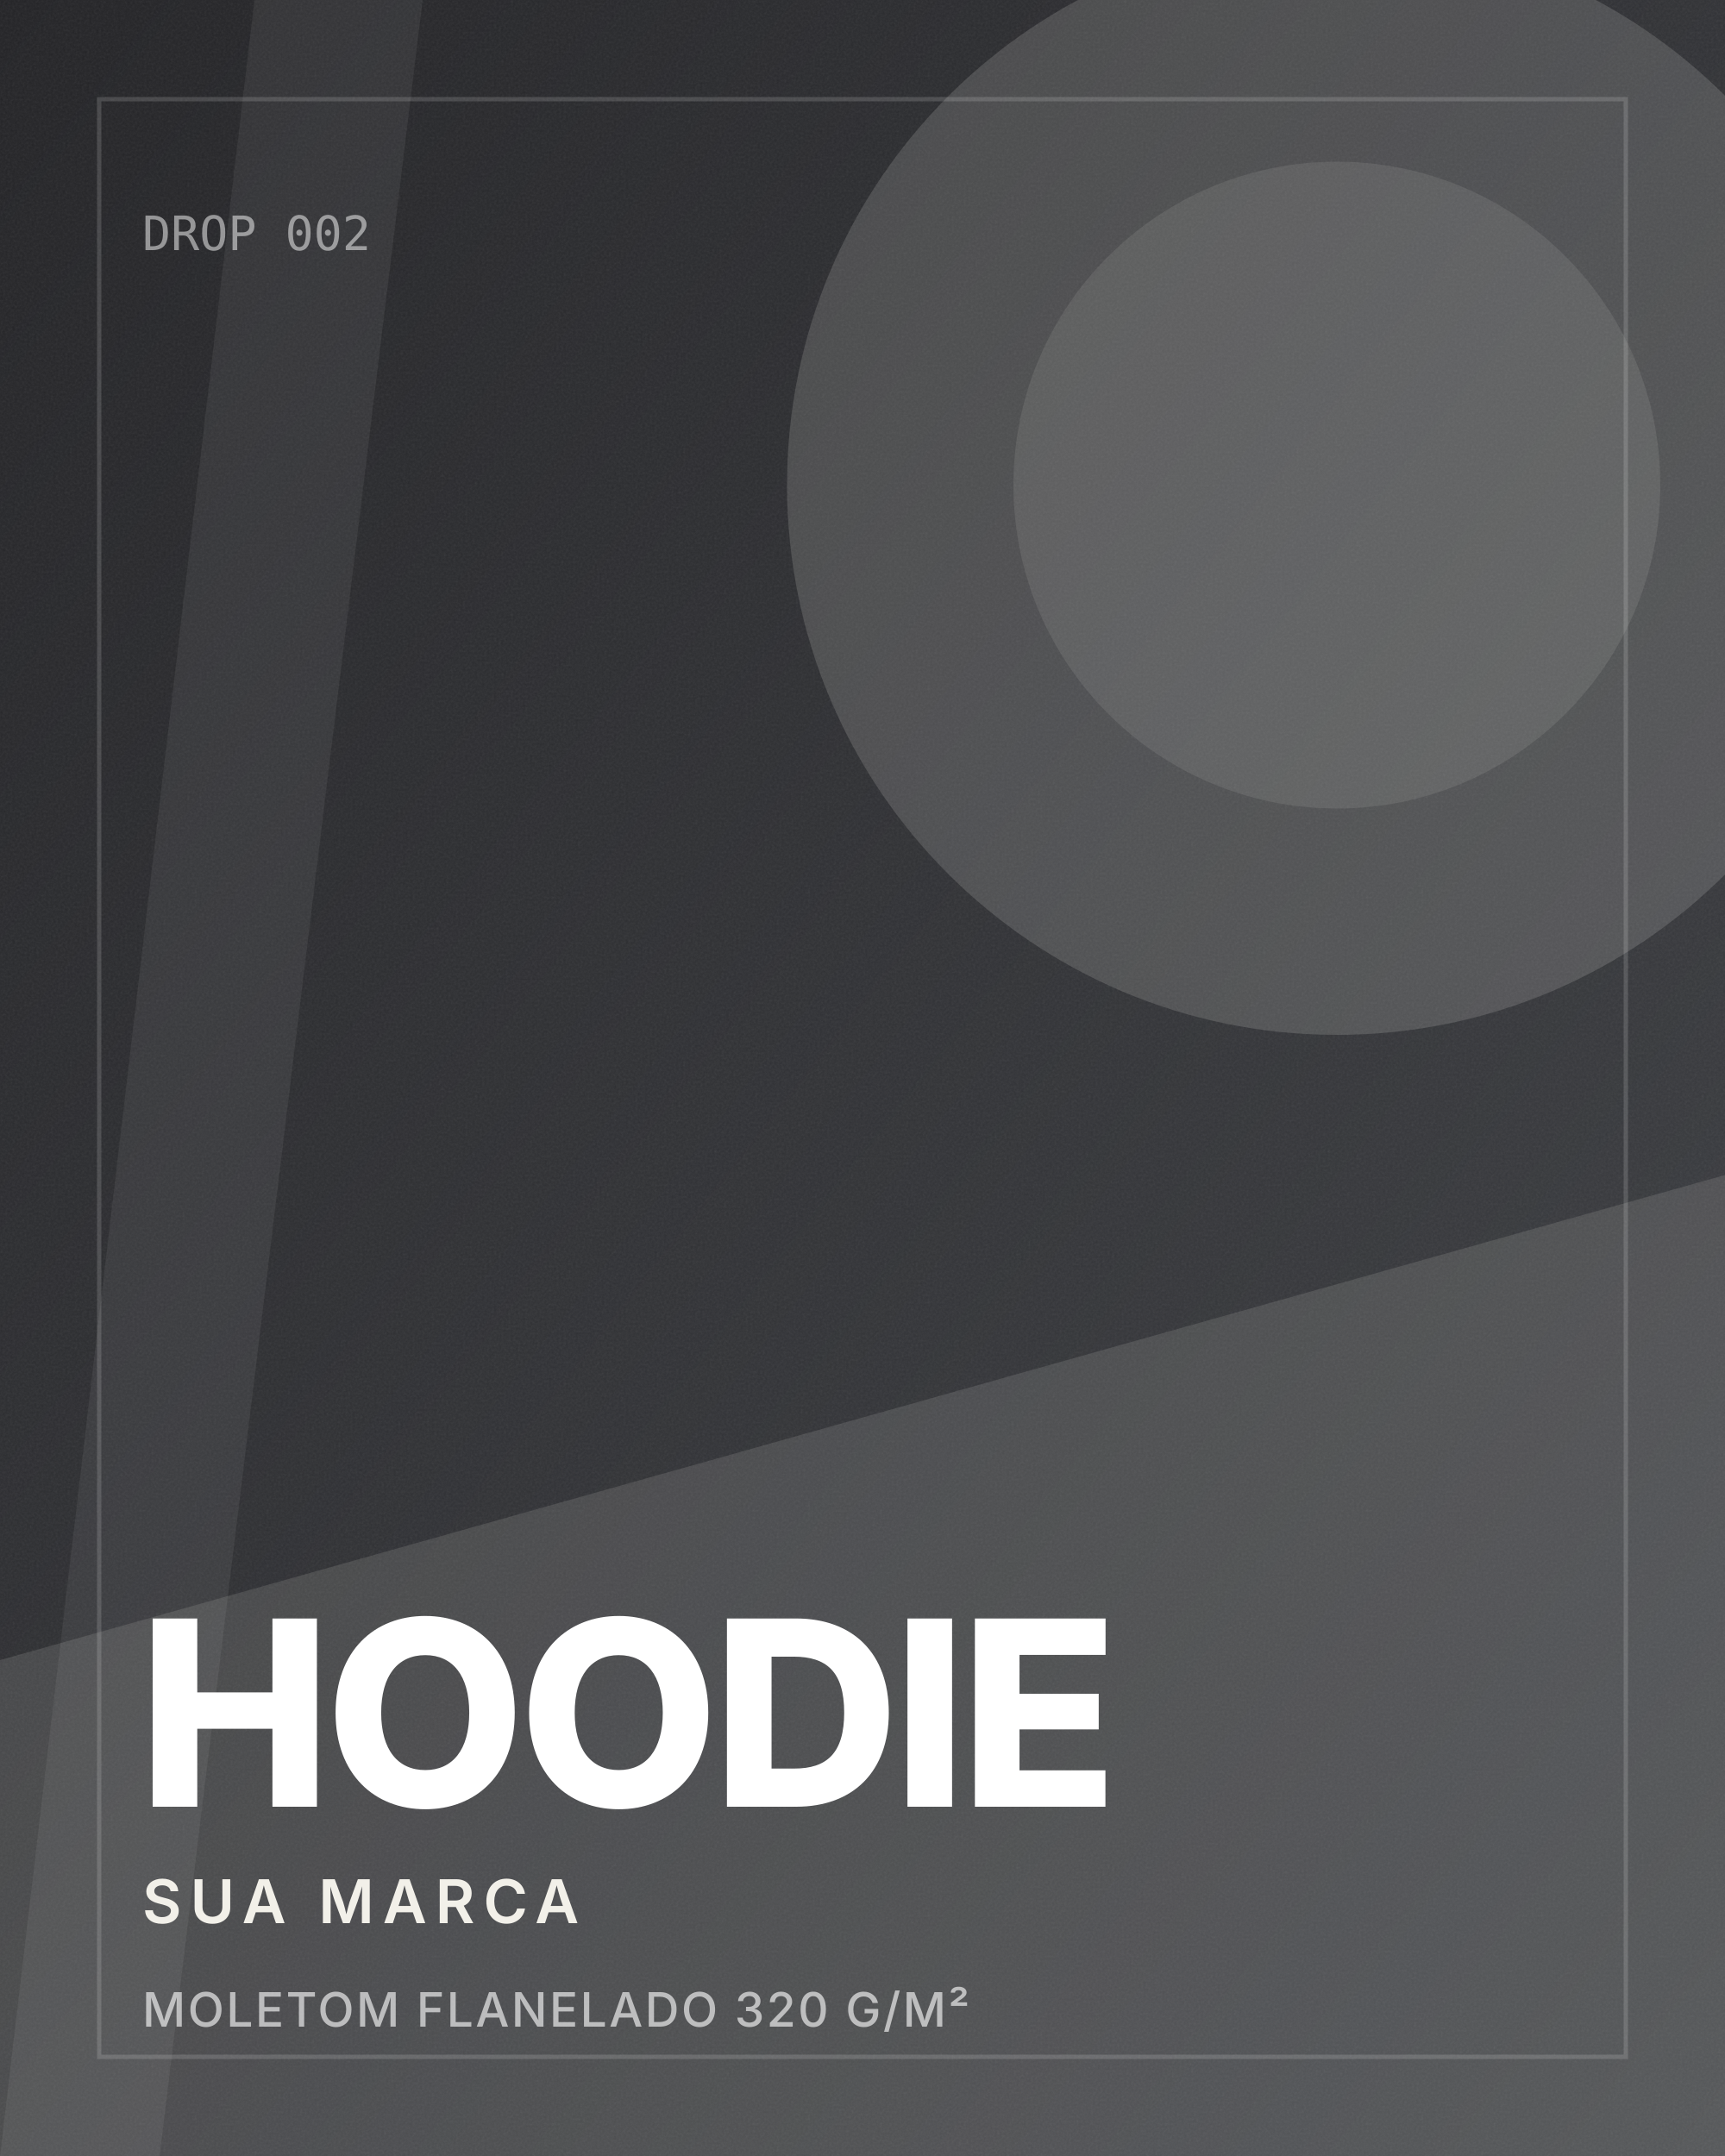
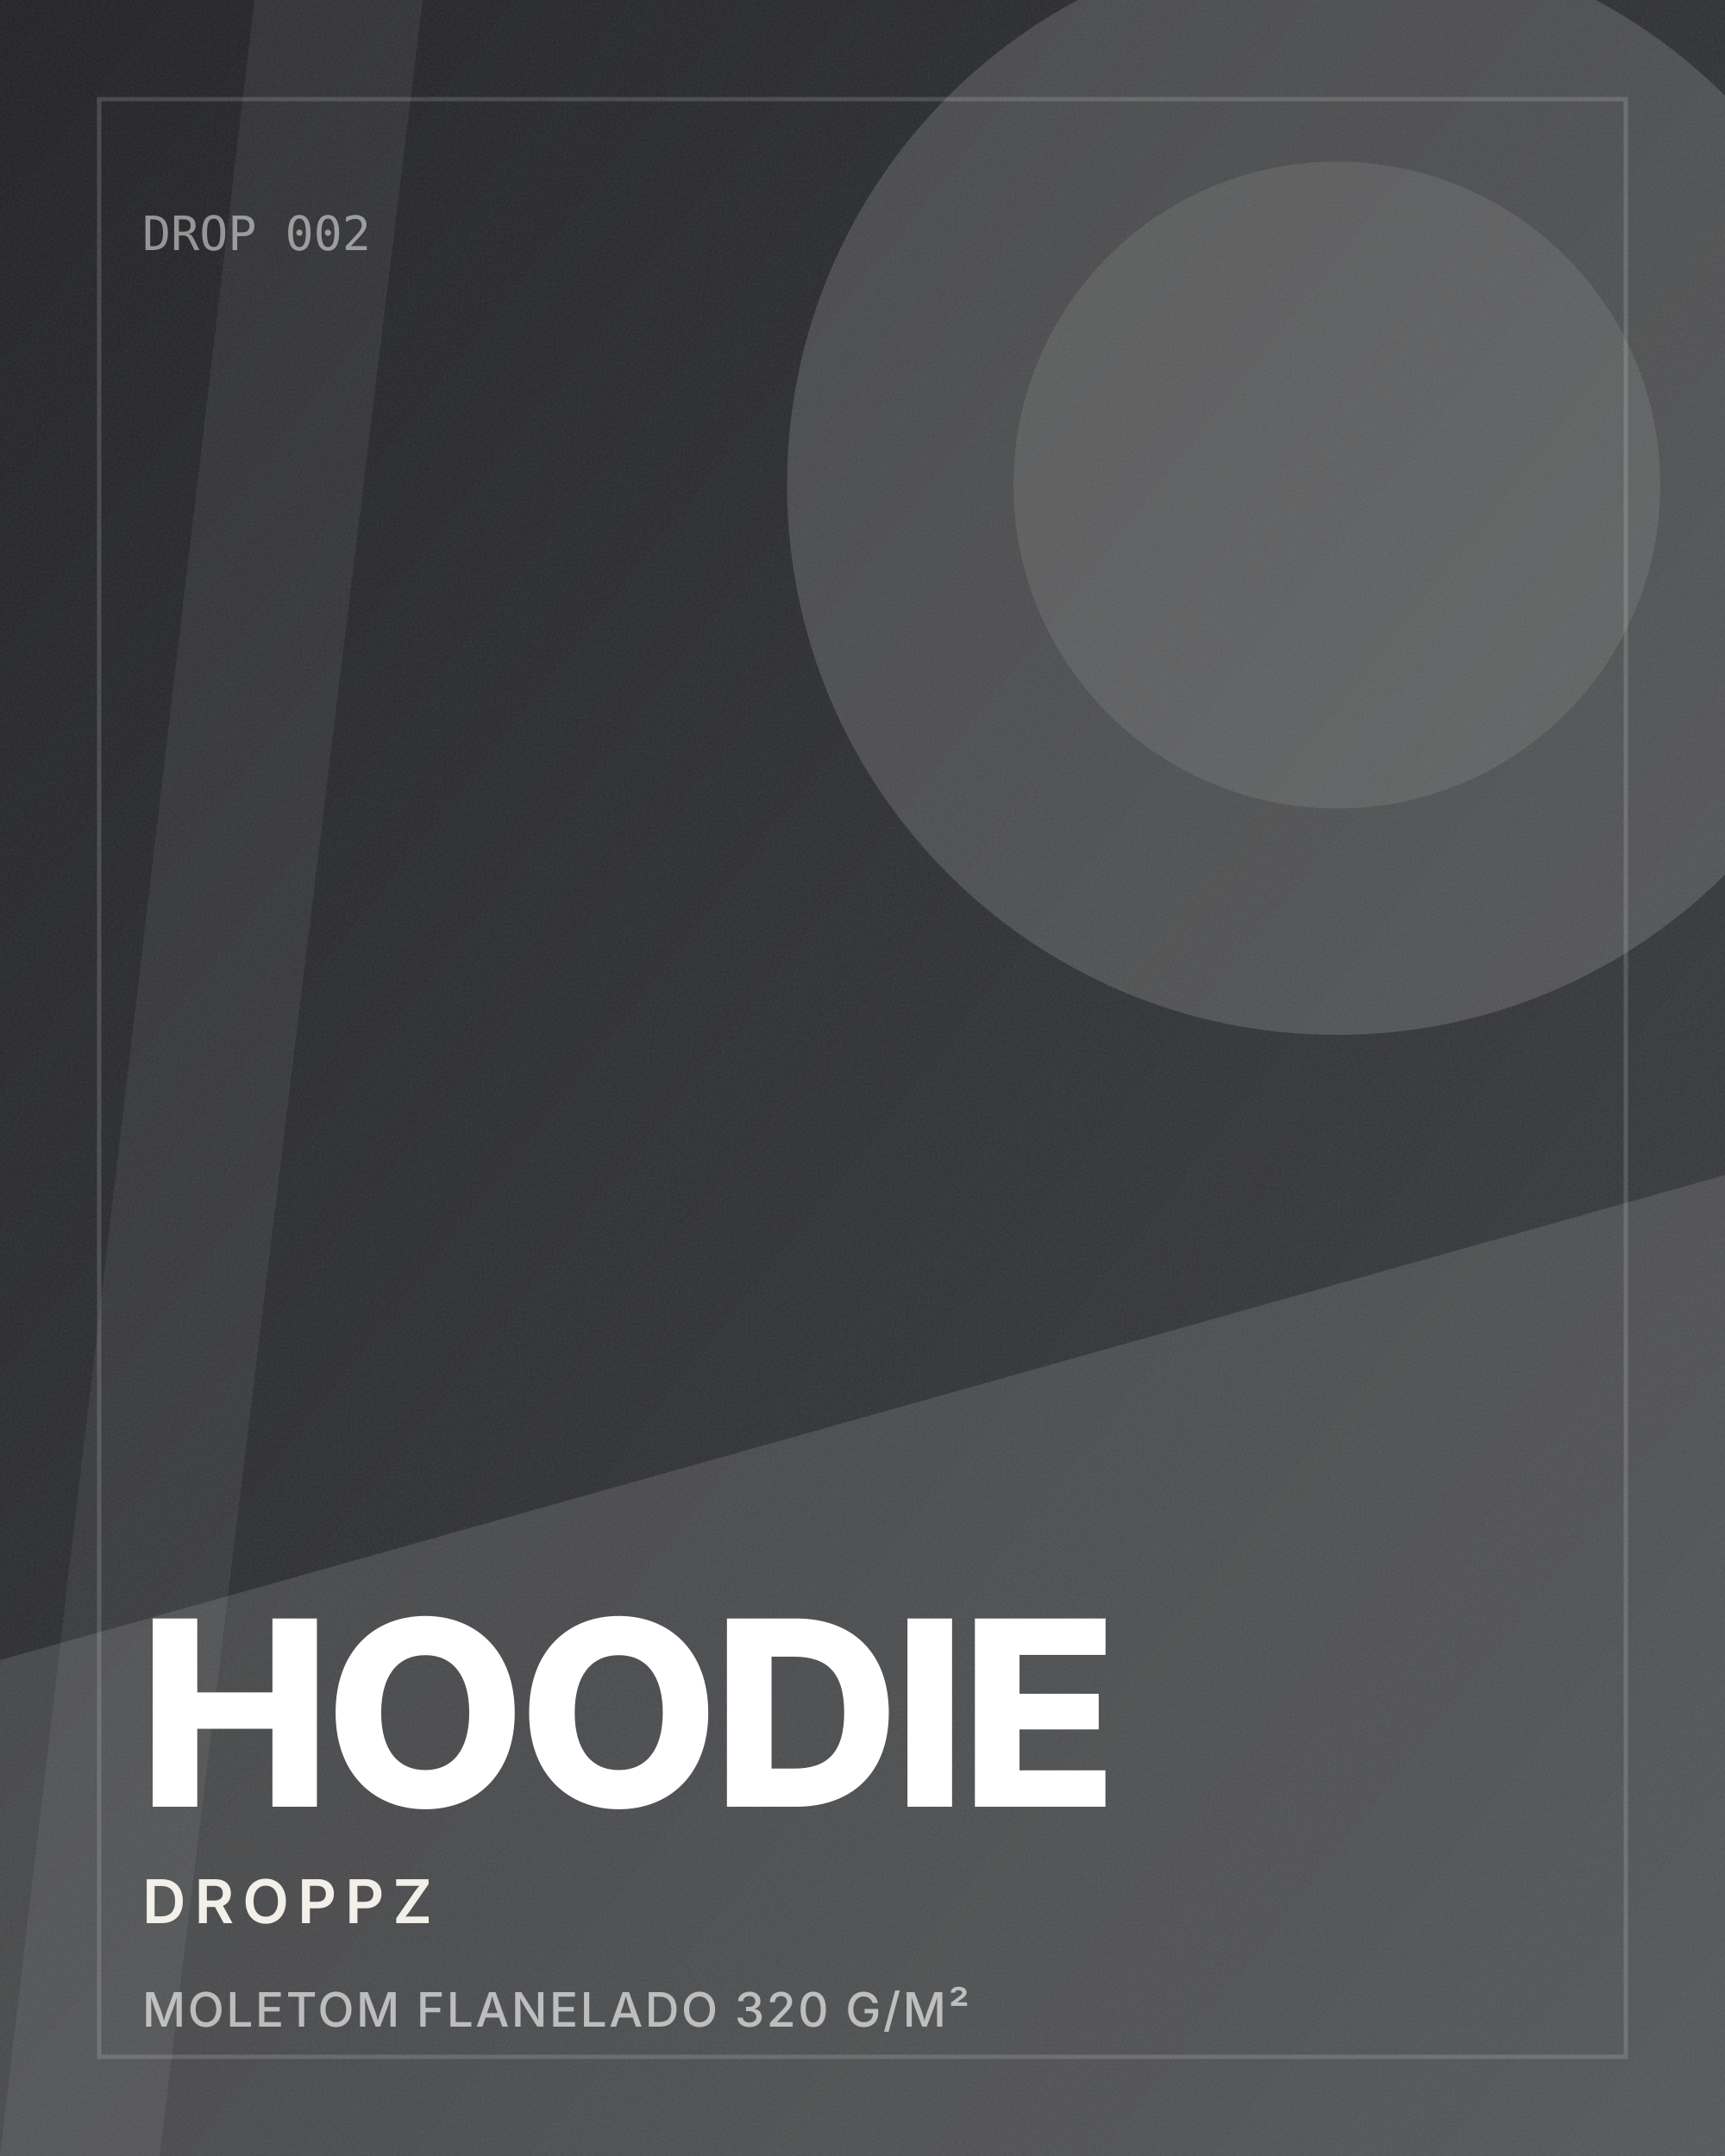
- <svg xmlns="http://www.w3.org/2000/svg" viewBox="0 0 800 1000" width="800" height="1000" role="img" aria-label="HOODIE — SUA MARCA">
+ <svg xmlns="http://www.w3.org/2000/svg" viewBox="0 0 800 1000" width="800" height="1000" role="img" aria-label="HOODIE — DROPPZ">
  <defs>
    <linearGradient id="bg" x1="0" y1="0" x2="1" y2="1">
      <stop offset="0" stop-color="#232326" />
      <stop offset="1" stop-color="#3f4145" />
    </linearGradient>
    <filter id="grao" x="0" y="0" width="100%" height="100%">
      <feTurbulence type="fractalNoise" baseFrequency="0.9" numOctaves="4" stitchTiles="stitch" />
      <feColorMatrix type="saturate" values="0" />
    </filter>
  </defs>
  <rect width="800" height="1000" fill="url(#bg)" />
  <circle cx="620" cy="225" r="255" fill="#f2f0e9" opacity="0.16" />
  <circle cx="620" cy="225" r="150" fill="#f2f0e9" opacity="0.1" />
  <path d="M0 770 L800 545 L800 1000 L0 1000 Z" fill="#f2f0e9" opacity="0.13" />
  <path d="M118 0 L196 0 L74 1000 L0 1000 Z" fill="#f2f0e9" opacity="0.07" />
  <rect width="800" height="1000" filter="url(#grao)" opacity="0.09" />
  <text x="64" y="838" font-family="Inter, Segoe UI, Helvetica, Arial, sans-serif" font-size="120" font-weight="800" letter-spacing="-3" fill="#ffffff">HOODIE</text>
-   <text x="66" y="892" font-family="Inter, Segoe UI, Helvetica, Arial, sans-serif" font-size="28" font-weight="600" letter-spacing="4" fill="#f2f0e9">SUA MARCA</text>
+   <text x="66" y="892" font-family="Inter, Segoe UI, Helvetica, Arial, sans-serif" font-size="28" font-weight="600" letter-spacing="4" fill="#f2f0e9">DROPPZ</text>
  <text x="66" y="940" font-family="Inter, Segoe UI, Helvetica, Arial, sans-serif" font-size="22" font-weight="500" letter-spacing="1" fill="#ffffff" opacity="0.62">MOLETOM FLANELADO 320 G/M²</text>
  <text x="66" y="116" font-family="ui-monospace, Consolas, monospace" font-size="22" fill="#ffffff" opacity="0.5">DROP 002</text>
  <rect x="46" y="46" width="708" height="908" fill="none" stroke="#ffffff" stroke-opacity="0.15" stroke-width="2" />
</svg>
